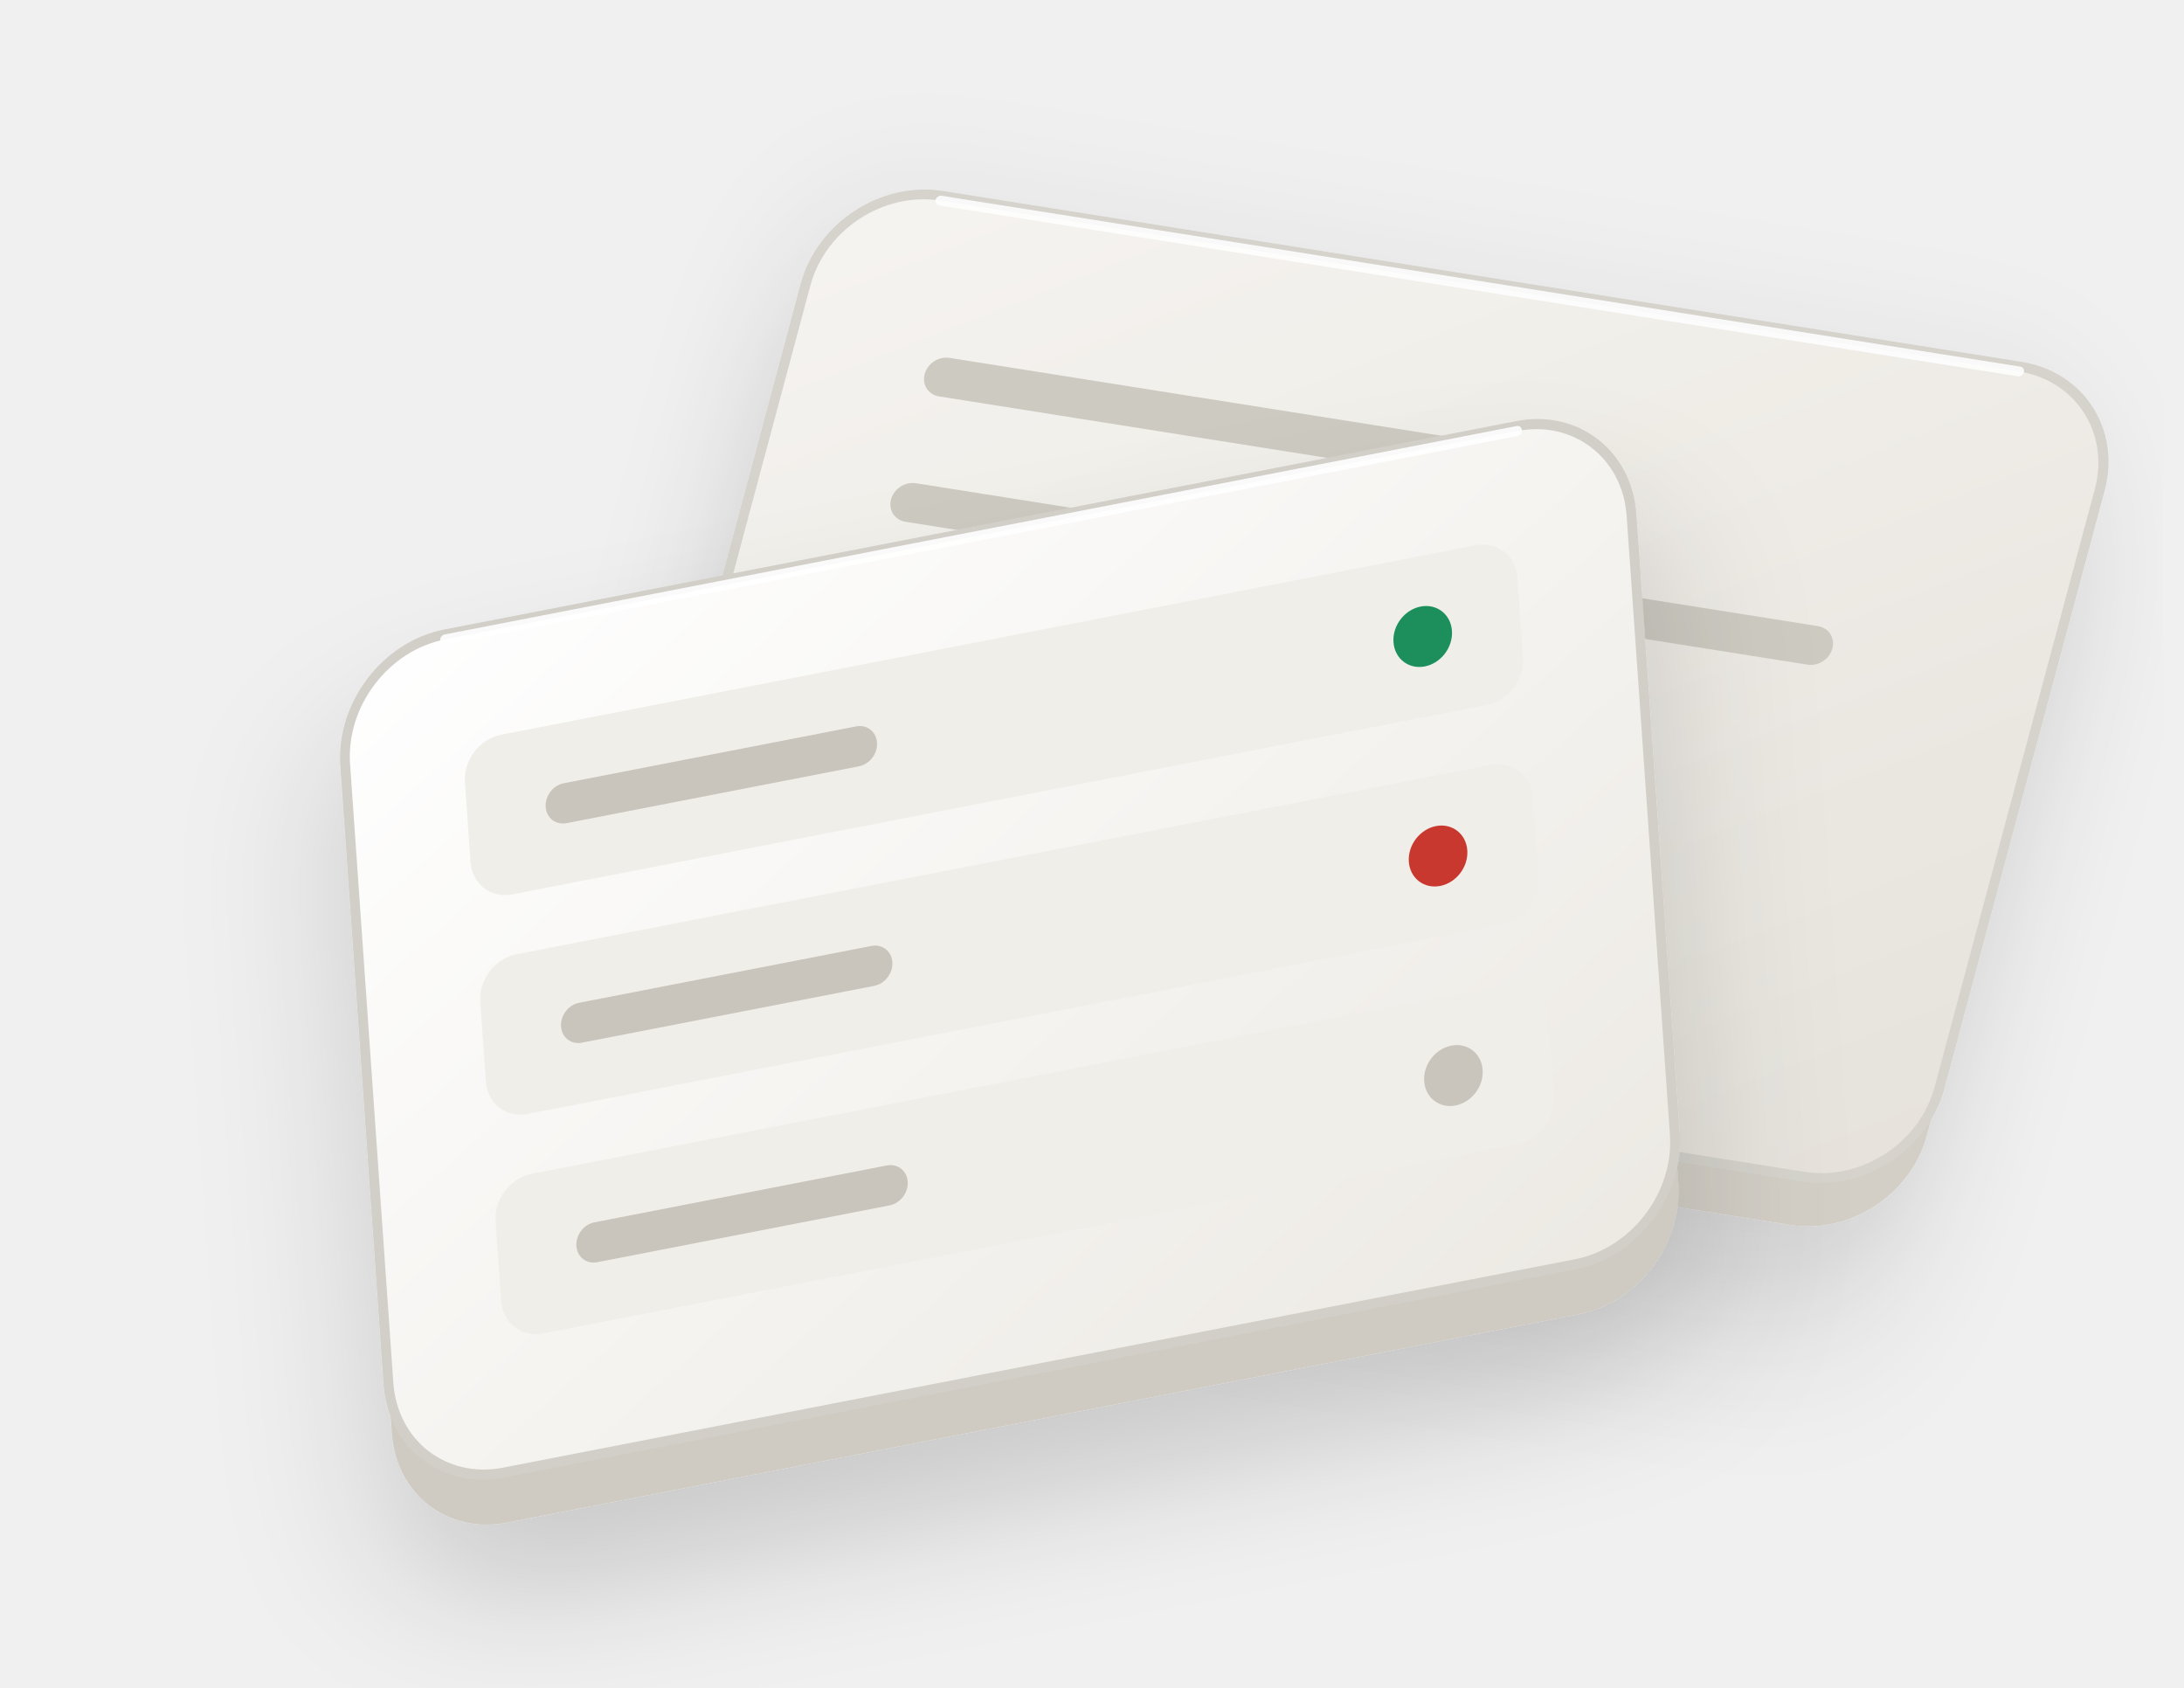
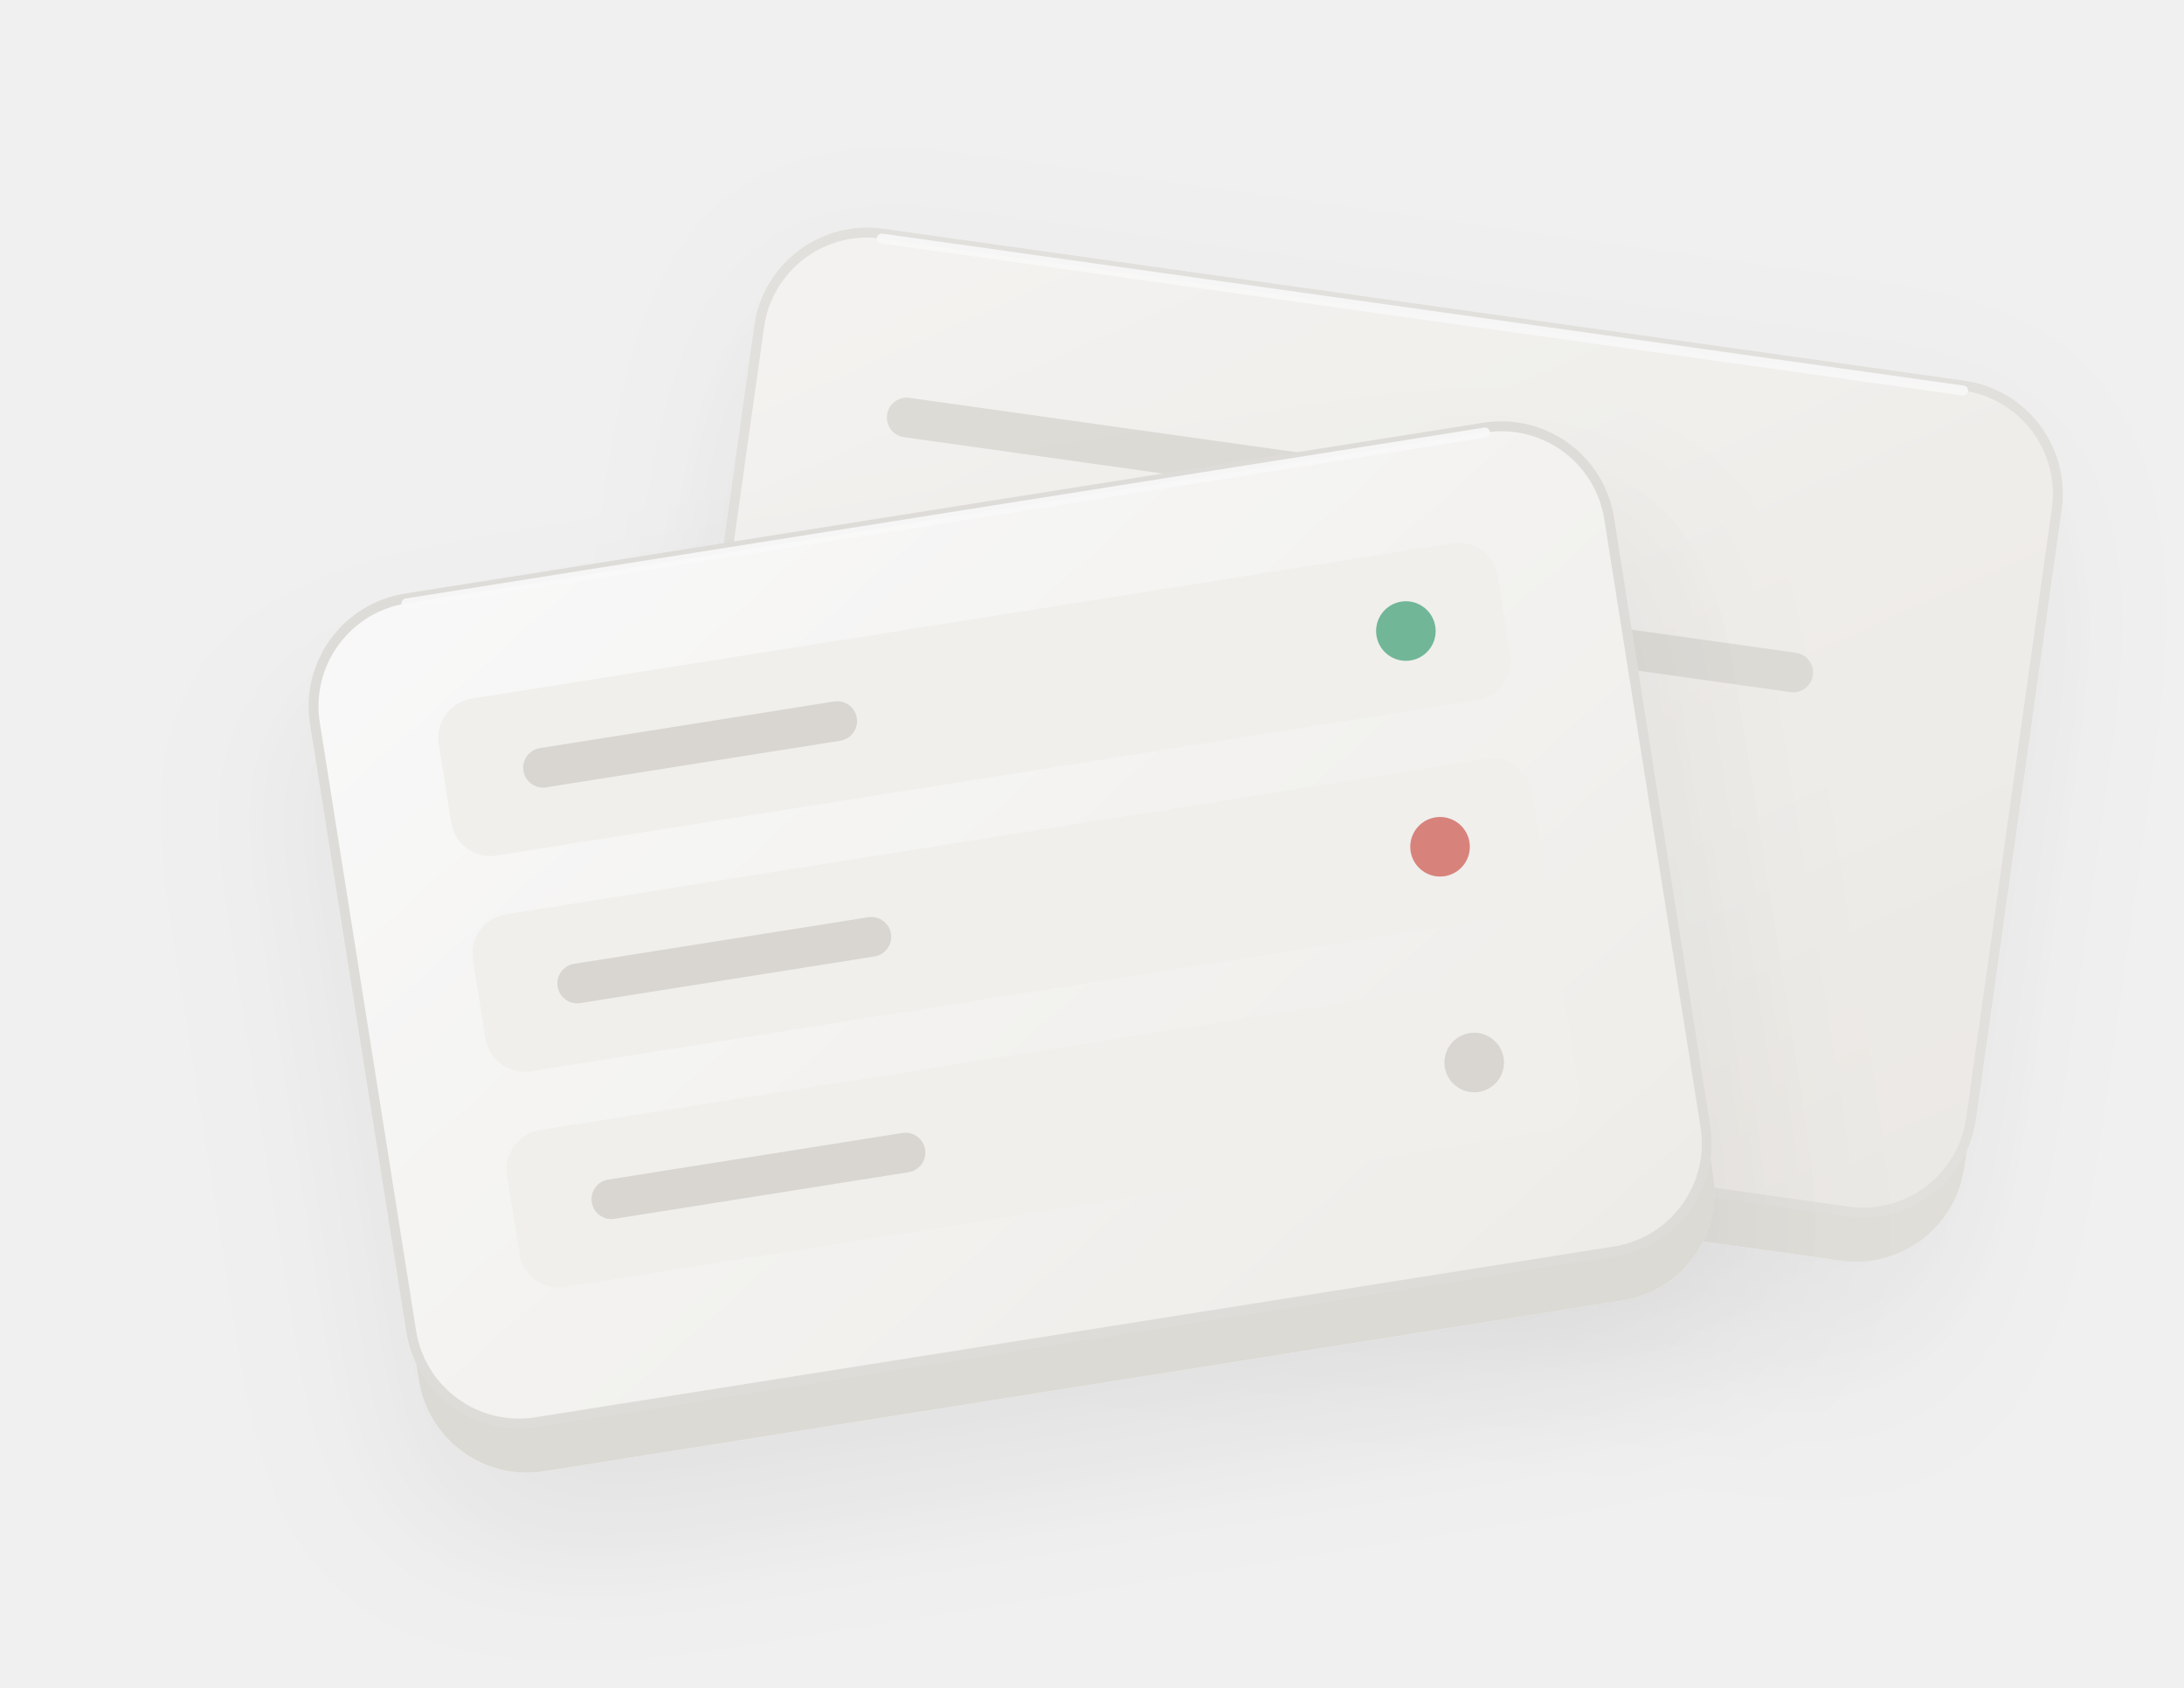
<svg xmlns="http://www.w3.org/2000/svg" viewBox="0 0 220 170">
  <defs>
    <linearGradient id="f" x1="0" y1="0" x2="1" y2="1">
      <stop offset="0" stop-color="#ffffff" />
      <stop offset="1" stop-color="#ece9e3" />
    </linearGradient>
    <linearGradient id="b" x1="0" y1="0" x2="1" y2="1">
      <stop offset="0" stop-color="#f6f4f0" />
      <stop offset="1" stop-color="#e4e0d8" />
    </linearGradient>
    <filter id="s" x="-30%" y="-30%" width="160%" height="170%">
-       <feDropShadow dx="0" dy="8" stdDeviation="8" flood-color="#18191b" flood-opacity="0.16" />
+       <feDropShadow dx="0" dy="8" stdDeviation="8" flood-color="#18191b" flood-opacity="0.1" />
    </filter>
  </defs>
-   <g transform="translate(84 18) rotate(9) skewX(-6)" filter="url(#s)" opacity="0.9">
-     <rect y="5" width="132" height="84" rx="11" fill="#cfcbc2" />
-     <rect width="132" height="84" rx="11" fill="url(#b)" stroke="#d2cfc8" stroke-width="1" />
-     <path d="M11 0.5 H121" stroke="#ffffff" stroke-opacity="0.9" stroke-linecap="round" />
-     <rect x="14" y="16" width="70" height="4" rx="2" fill="#c9c5bc" />
-     <rect x="14" y="29" width="96" height="4" rx="2" fill="#c9c5bc" />
-     <rect x="14" y="42" width="52" height="4" rx="2" fill="#c9c5bc" />
-     <rect x="14" y="55" width="84" height="4" rx="2" fill="#c9c5bc" />
-     <rect x="14" y="68" width="40" height="4" rx="2" fill="#c9c5bc" />
-   </g>
-   <g transform="translate(34 66) rotate(-11) skewX(-7)" filter="url(#s)">
-     <rect y="5" width="132" height="84" rx="11" fill="#cfcbc2" />
-     <rect width="132" height="84" rx="11" fill="url(#f)" stroke="#d2cfc8" stroke-width="1" />
-     <path d="M11 0.5 H121" stroke="#ffffff" stroke-opacity="0.9" stroke-linecap="round" />
-     <rect x="12" y="11" width="108" height="16" rx="4" fill="#f0eee9" />
-     <rect x="20" y="17" width="34" height="4" rx="2" fill="#c9c5bc" />
-     <circle cx="110" cy="19" r="3" fill="#1a8f5c" />
-     <rect x="12" y="33" width="108" height="16" rx="4" fill="#f0eee9" />
-     <rect x="20" y="39" width="34" height="4" rx="2" fill="#c9c5bc" />
-     <circle cx="110" cy="41" r="3" fill="#c8372f" />
-     <rect x="12" y="55" width="108" height="16" rx="4" fill="#f0eee9" />
-     <rect x="20" y="61" width="34" height="4" rx="2" fill="#c9c5bc" />
-     <circle cx="110" cy="63" r="3" fill="#c9c5bc" />
+   <g opacity="0.6">
+     <g transform="translate(78 22) rotate(8)" filter="url(#s)" opacity="0.85">
+       <rect y="5" width="132" height="84" rx="11" fill="#cfcbc2" />
+       <rect width="132" height="84" rx="11" fill="url(#b)" stroke="#d2cfc8" stroke-width="1" />
+       <path d="M11 0.5 H121" stroke="#ffffff" stroke-opacity="0.9" stroke-linecap="round" />
+       <rect x="14" y="16" width="70" height="4" rx="2" fill="#c9c5bc" />
+       <rect x="14" y="29" width="96" height="4" rx="2" fill="#c9c5bc" />
+       <rect x="14" y="42" width="52" height="4" rx="2" fill="#c9c5bc" />
+       <rect x="14" y="55" width="84" height="4" rx="2" fill="#c9c5bc" />
+       <rect x="14" y="68" width="40" height="4" rx="2" fill="#c9c5bc" />
+     </g>
+     <g transform="translate(30 62) rotate(-9)" filter="url(#s)">
+       <rect y="5" width="132" height="84" rx="11" fill="#cfcbc2" />
+       <rect width="132" height="84" rx="11" fill="url(#f)" stroke="#d2cfc8" stroke-width="1" />
+       <path d="M11 0.5 H121" stroke="#ffffff" stroke-opacity="0.9" stroke-linecap="round" />
+       <rect x="12" y="11" width="108" height="16" rx="4" fill="#f0eee9" />
+       <rect x="20" y="17" width="34" height="4" rx="2" fill="#c9c5bc" />
+       <circle cx="110" cy="19" r="3" fill="#1a8f5c" />
+       <rect x="12" y="33" width="108" height="16" rx="4" fill="#f0eee9" />
+       <rect x="20" y="39" width="34" height="4" rx="2" fill="#c9c5bc" />
+       <circle cx="110" cy="41" r="3" fill="#c8372f" />
+       <rect x="12" y="55" width="108" height="16" rx="4" fill="#f0eee9" />
+       <rect x="20" y="61" width="34" height="4" rx="2" fill="#c9c5bc" />
+       <circle cx="110" cy="63" r="3" fill="#c9c5bc" />
+     </g>
  </g>
</svg>
